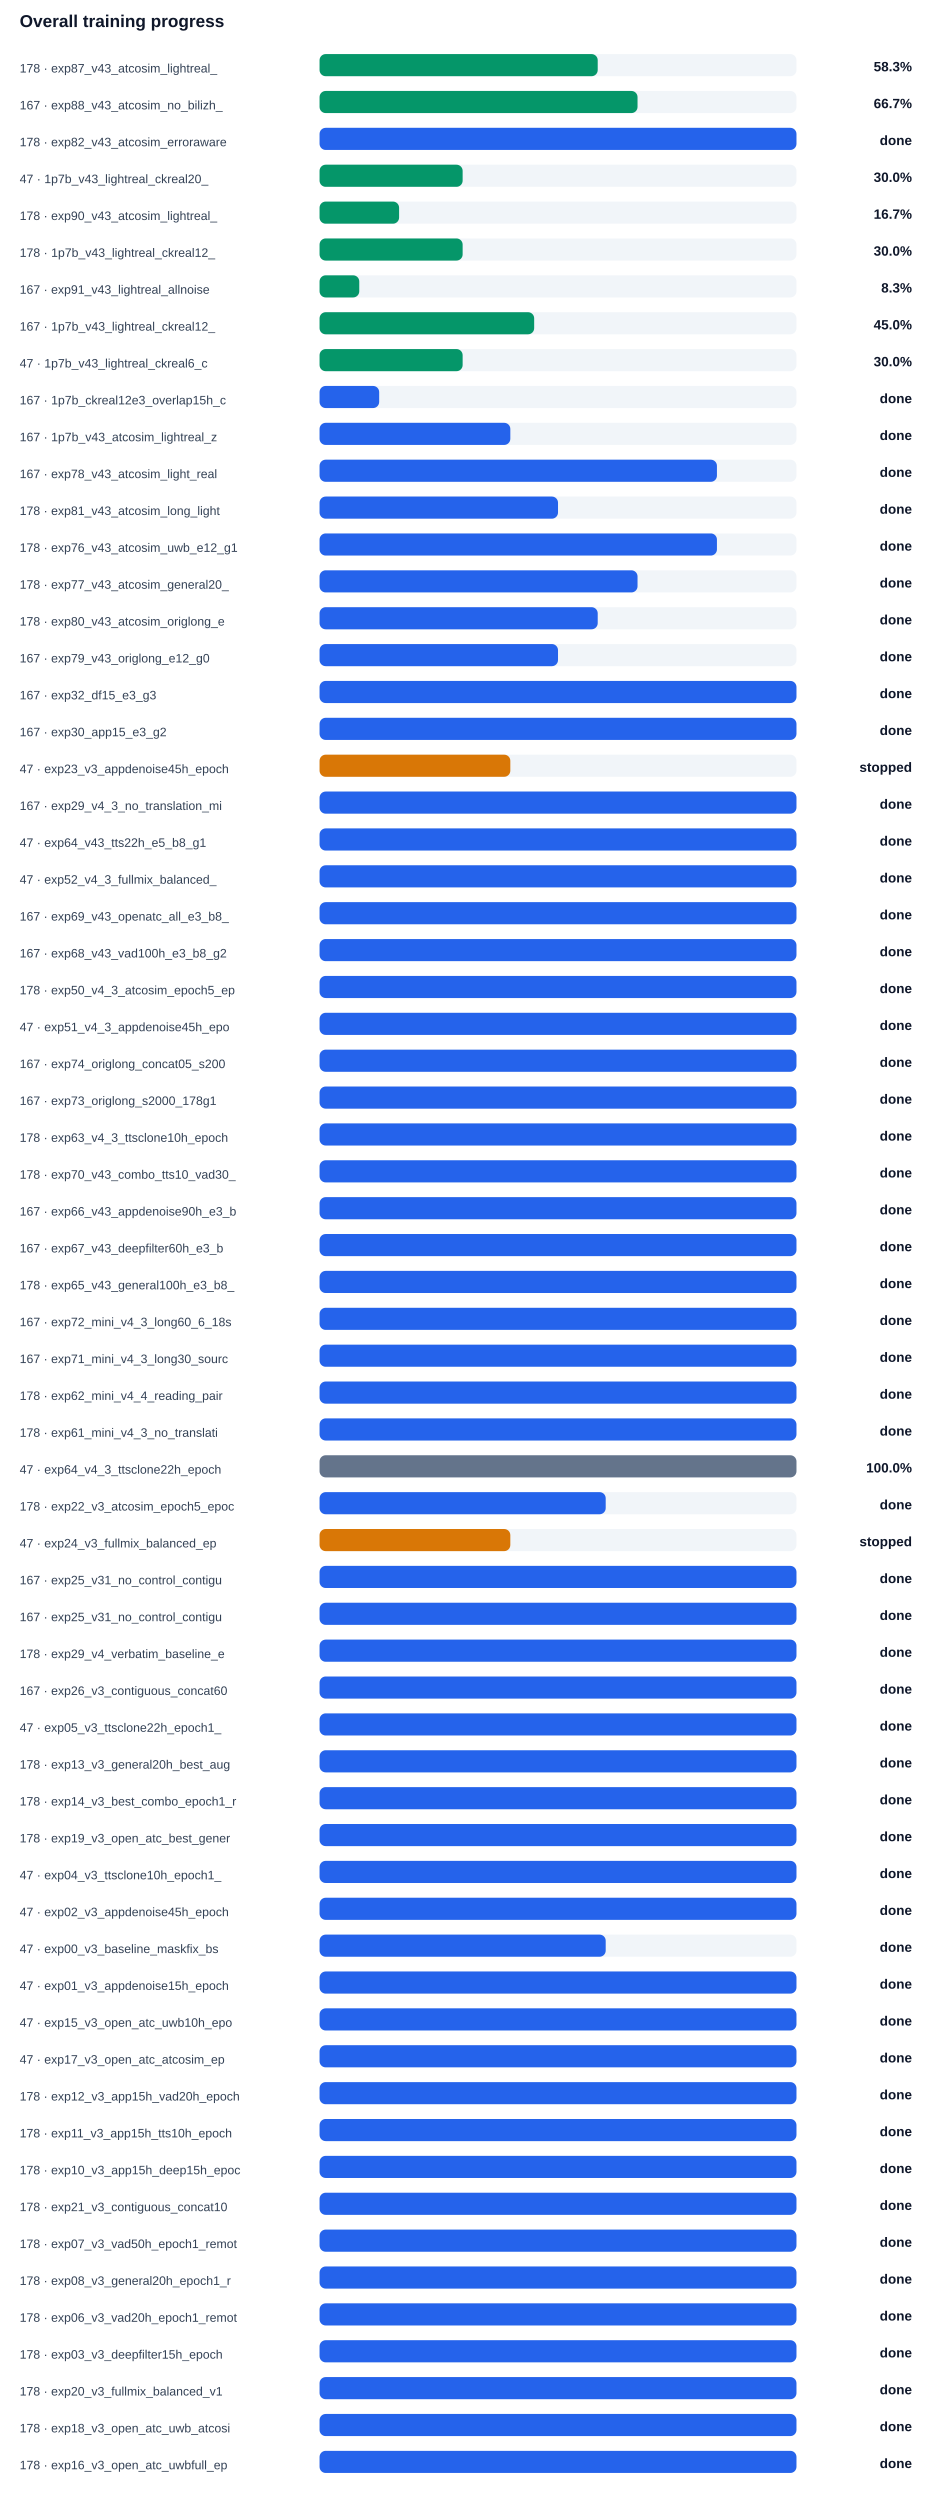
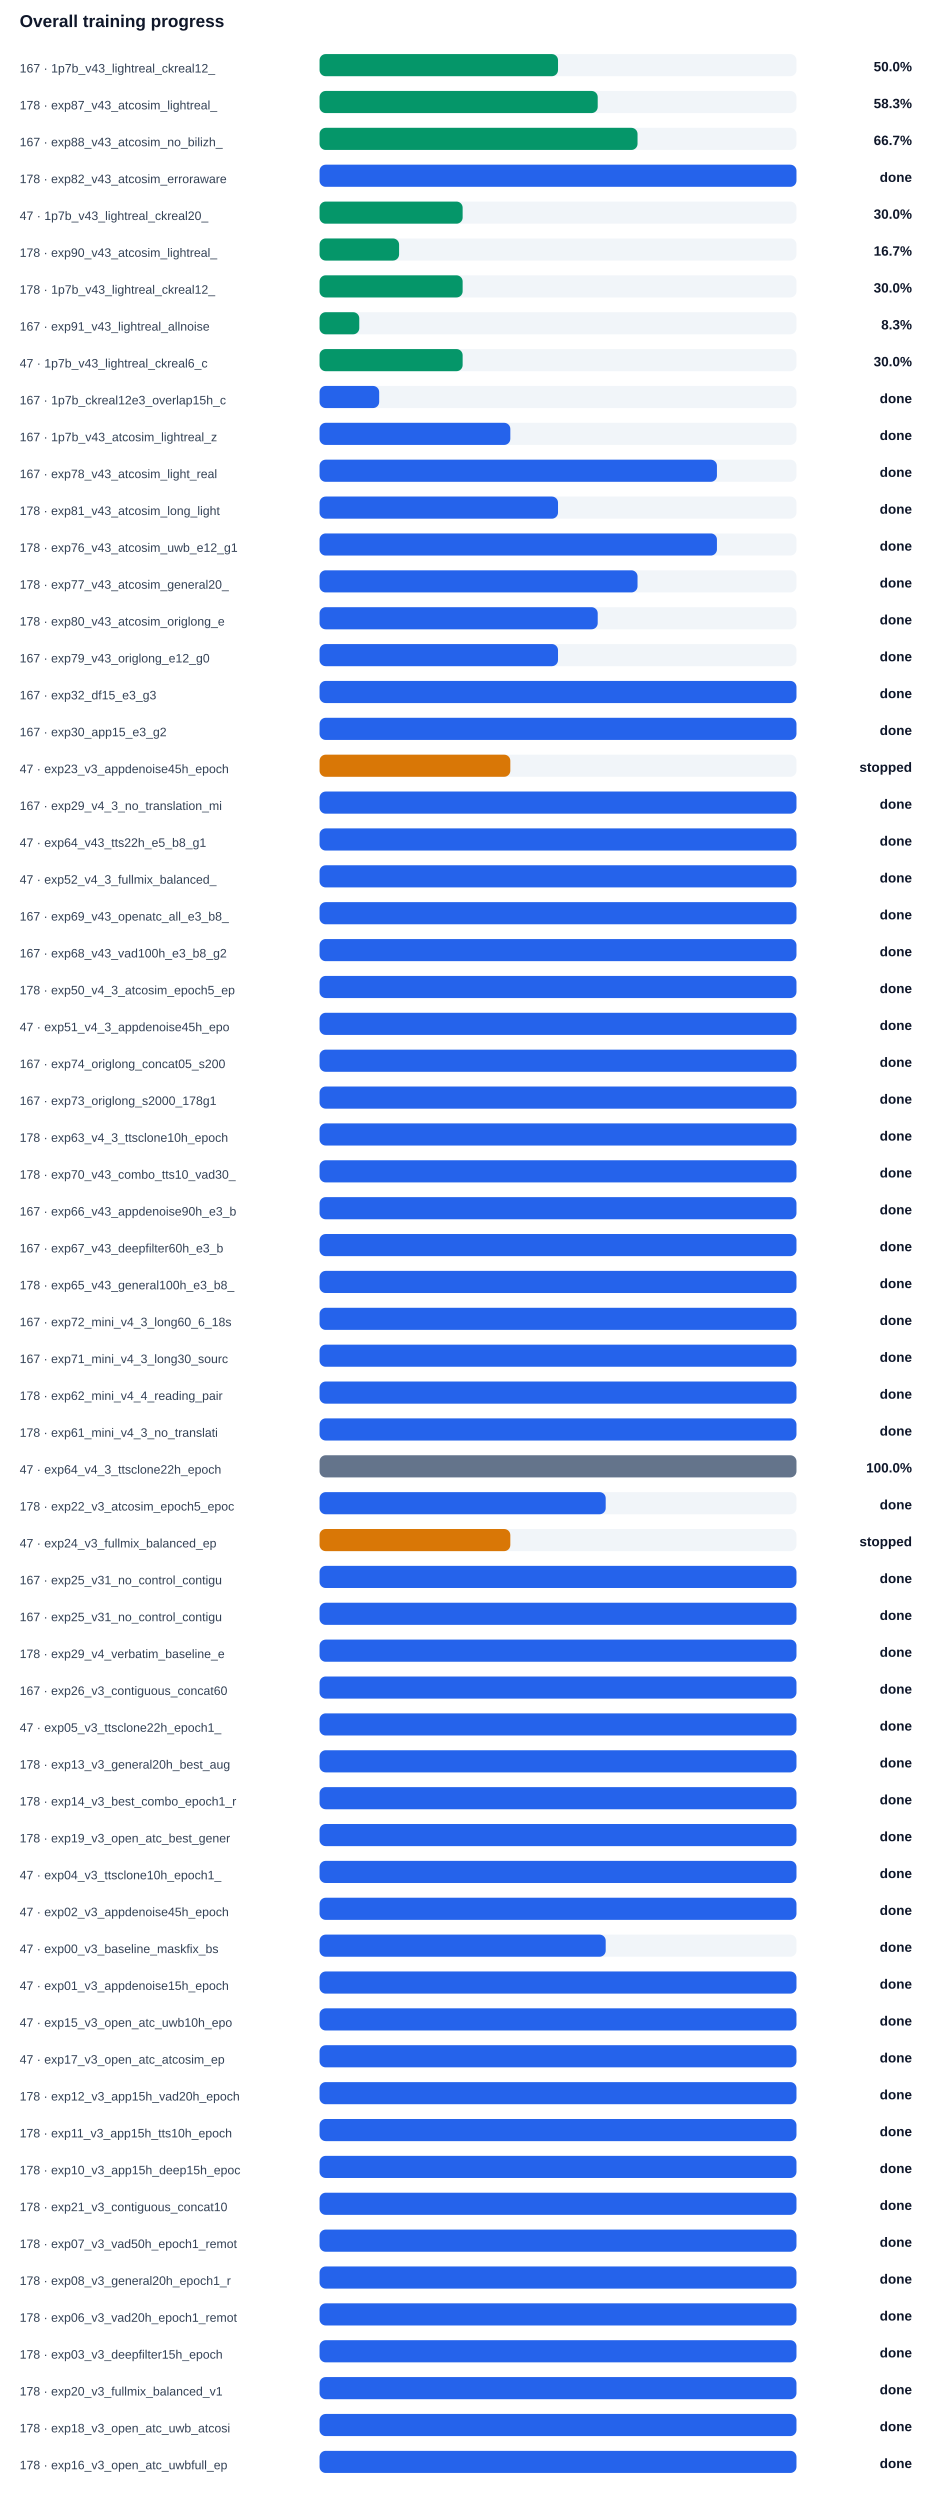
<svg xmlns="http://www.w3.org/2000/svg" width="100%" viewBox="0 0 760 2034" style="max-width:760px;background:#ffffff;border:1px solid #e5e7eb;border-radius:10px;">
  <text x="16.0" y="22.0" font-size="14" fill="#0f172a" text-anchor="start" font-family="Arial, sans-serif" font-weight="700">Overall training progress</text>
-   <text x="16.0" y="59.0" font-size="10" fill="#334155" text-anchor="start" font-family="Arial, sans-serif" font-weight="400">178 · exp87_v43_atcosim_lightreal_</text>
+   <text x="16.0" y="59.0" font-size="10" fill="#334155" text-anchor="start" font-family="Arial, sans-serif" font-weight="400">167 · 1p7b_v43_lightreal_ckreal12_</text>
  <rect x="260" y="44" width="388" height="18" rx="5" fill="#f1f5f9" />
-   <rect x="260" y="44" width="226.3" height="18" rx="5" fill="#059669" />
-   <text x="742.0" y="58.0" font-size="11" fill="#0f172a" text-anchor="end" font-family="Arial, sans-serif" font-weight="700">58.3%</text>
-   <text x="16.0" y="89.0" font-size="10" fill="#334155" text-anchor="start" font-family="Arial, sans-serif" font-weight="400">167 · exp88_v43_atcosim_no_bilizh_</text>
+   <rect x="260" y="44" width="194.0" height="18" rx="5" fill="#059669" />
+   <text x="742.0" y="58.0" font-size="11" fill="#0f172a" text-anchor="end" font-family="Arial, sans-serif" font-weight="700">50.0%</text>
+   <text x="16.0" y="89.0" font-size="10" fill="#334155" text-anchor="start" font-family="Arial, sans-serif" font-weight="400">178 · exp87_v43_atcosim_lightreal_</text>
  <rect x="260" y="74" width="388" height="18" rx="5" fill="#f1f5f9" />
-   <rect x="260" y="74" width="258.7" height="18" rx="5" fill="#059669" />
-   <text x="742.0" y="88.0" font-size="11" fill="#0f172a" text-anchor="end" font-family="Arial, sans-serif" font-weight="700">66.7%</text>
-   <text x="16.0" y="119.0" font-size="10" fill="#334155" text-anchor="start" font-family="Arial, sans-serif" font-weight="400">178 · exp82_v43_atcosim_erroraware</text>
+   <rect x="260" y="74" width="226.3" height="18" rx="5" fill="#059669" />
+   <text x="742.0" y="88.0" font-size="11" fill="#0f172a" text-anchor="end" font-family="Arial, sans-serif" font-weight="700">58.3%</text>
+   <text x="16.0" y="119.0" font-size="10" fill="#334155" text-anchor="start" font-family="Arial, sans-serif" font-weight="400">167 · exp88_v43_atcosim_no_bilizh_</text>
  <rect x="260" y="104" width="388" height="18" rx="5" fill="#f1f5f9" />
-   <rect x="260" y="104" width="388.0" height="18" rx="5" fill="#2563eb" />
-   <text x="742.0" y="118.0" font-size="11" fill="#0f172a" text-anchor="end" font-family="Arial, sans-serif" font-weight="700">done</text>
-   <text x="16.0" y="149.0" font-size="10" fill="#334155" text-anchor="start" font-family="Arial, sans-serif" font-weight="400">47 · 1p7b_v43_lightreal_ckreal20_</text>
+   <rect x="260" y="104" width="258.7" height="18" rx="5" fill="#059669" />
+   <text x="742.0" y="118.0" font-size="11" fill="#0f172a" text-anchor="end" font-family="Arial, sans-serif" font-weight="700">66.7%</text>
+   <text x="16.0" y="149.0" font-size="10" fill="#334155" text-anchor="start" font-family="Arial, sans-serif" font-weight="400">178 · exp82_v43_atcosim_erroraware</text>
  <rect x="260" y="134" width="388" height="18" rx="5" fill="#f1f5f9" />
-   <rect x="260" y="134" width="116.4" height="18" rx="5" fill="#059669" />
-   <text x="742.0" y="148.0" font-size="11" fill="#0f172a" text-anchor="end" font-family="Arial, sans-serif" font-weight="700">30.0%</text>
-   <text x="16.0" y="179.0" font-size="10" fill="#334155" text-anchor="start" font-family="Arial, sans-serif" font-weight="400">178 · exp90_v43_atcosim_lightreal_</text>
+   <rect x="260" y="134" width="388.0" height="18" rx="5" fill="#2563eb" />
+   <text x="742.0" y="148.0" font-size="11" fill="#0f172a" text-anchor="end" font-family="Arial, sans-serif" font-weight="700">done</text>
+   <text x="16.0" y="179.0" font-size="10" fill="#334155" text-anchor="start" font-family="Arial, sans-serif" font-weight="400">47 · 1p7b_v43_lightreal_ckreal20_</text>
  <rect x="260" y="164" width="388" height="18" rx="5" fill="#f1f5f9" />
-   <rect x="260" y="164" width="64.7" height="18" rx="5" fill="#059669" />
-   <text x="742.0" y="178.0" font-size="11" fill="#0f172a" text-anchor="end" font-family="Arial, sans-serif" font-weight="700">16.7%</text>
-   <text x="16.0" y="209.0" font-size="10" fill="#334155" text-anchor="start" font-family="Arial, sans-serif" font-weight="400">178 · 1p7b_v43_lightreal_ckreal12_</text>
+   <rect x="260" y="164" width="116.4" height="18" rx="5" fill="#059669" />
+   <text x="742.0" y="178.0" font-size="11" fill="#0f172a" text-anchor="end" font-family="Arial, sans-serif" font-weight="700">30.0%</text>
+   <text x="16.0" y="209.0" font-size="10" fill="#334155" text-anchor="start" font-family="Arial, sans-serif" font-weight="400">178 · exp90_v43_atcosim_lightreal_</text>
  <rect x="260" y="194" width="388" height="18" rx="5" fill="#f1f5f9" />
-   <rect x="260" y="194" width="116.4" height="18" rx="5" fill="#059669" />
-   <text x="742.0" y="208.0" font-size="11" fill="#0f172a" text-anchor="end" font-family="Arial, sans-serif" font-weight="700">30.0%</text>
-   <text x="16.0" y="239.0" font-size="10" fill="#334155" text-anchor="start" font-family="Arial, sans-serif" font-weight="400">167 · exp91_v43_lightreal_allnoise</text>
+   <rect x="260" y="194" width="64.7" height="18" rx="5" fill="#059669" />
+   <text x="742.0" y="208.0" font-size="11" fill="#0f172a" text-anchor="end" font-family="Arial, sans-serif" font-weight="700">16.7%</text>
+   <text x="16.0" y="239.0" font-size="10" fill="#334155" text-anchor="start" font-family="Arial, sans-serif" font-weight="400">178 · 1p7b_v43_lightreal_ckreal12_</text>
  <rect x="260" y="224" width="388" height="18" rx="5" fill="#f1f5f9" />
-   <rect x="260" y="224" width="32.3" height="18" rx="5" fill="#059669" />
-   <text x="742.0" y="238.0" font-size="11" fill="#0f172a" text-anchor="end" font-family="Arial, sans-serif" font-weight="700">8.3%</text>
-   <text x="16.0" y="269.0" font-size="10" fill="#334155" text-anchor="start" font-family="Arial, sans-serif" font-weight="400">167 · 1p7b_v43_lightreal_ckreal12_</text>
+   <rect x="260" y="224" width="116.4" height="18" rx="5" fill="#059669" />
+   <text x="742.0" y="238.0" font-size="11" fill="#0f172a" text-anchor="end" font-family="Arial, sans-serif" font-weight="700">30.0%</text>
+   <text x="16.0" y="269.0" font-size="10" fill="#334155" text-anchor="start" font-family="Arial, sans-serif" font-weight="400">167 · exp91_v43_lightreal_allnoise</text>
  <rect x="260" y="254" width="388" height="18" rx="5" fill="#f1f5f9" />
-   <rect x="260" y="254" width="174.6" height="18" rx="5" fill="#059669" />
-   <text x="742.0" y="268.0" font-size="11" fill="#0f172a" text-anchor="end" font-family="Arial, sans-serif" font-weight="700">45.0%</text>
+   <rect x="260" y="254" width="32.3" height="18" rx="5" fill="#059669" />
+   <text x="742.0" y="268.0" font-size="11" fill="#0f172a" text-anchor="end" font-family="Arial, sans-serif" font-weight="700">8.3%</text>
  <text x="16.0" y="299.0" font-size="10" fill="#334155" text-anchor="start" font-family="Arial, sans-serif" font-weight="400">47 · 1p7b_v43_lightreal_ckreal6_c</text>
  <rect x="260" y="284" width="388" height="18" rx="5" fill="#f1f5f9" />
  <rect x="260" y="284" width="116.4" height="18" rx="5" fill="#059669" />
  <text x="742.0" y="298.0" font-size="11" fill="#0f172a" text-anchor="end" font-family="Arial, sans-serif" font-weight="700">30.0%</text>
  <text x="16.0" y="329.0" font-size="10" fill="#334155" text-anchor="start" font-family="Arial, sans-serif" font-weight="400">167 · 1p7b_ckreal12e3_overlap15h_c</text>
  <rect x="260" y="314" width="388" height="18" rx="5" fill="#f1f5f9" />
  <rect x="260" y="314" width="48.5" height="18" rx="5" fill="#2563eb" />
  <text x="742.0" y="328.0" font-size="11" fill="#0f172a" text-anchor="end" font-family="Arial, sans-serif" font-weight="700">done</text>
  <text x="16.0" y="359.0" font-size="10" fill="#334155" text-anchor="start" font-family="Arial, sans-serif" font-weight="400">167 · 1p7b_v43_atcosim_lightreal_z</text>
  <rect x="260" y="344" width="388" height="18" rx="5" fill="#f1f5f9" />
  <rect x="260" y="344" width="155.2" height="18" rx="5" fill="#2563eb" />
  <text x="742.0" y="358.0" font-size="11" fill="#0f172a" text-anchor="end" font-family="Arial, sans-serif" font-weight="700">done</text>
  <text x="16.0" y="389.0" font-size="10" fill="#334155" text-anchor="start" font-family="Arial, sans-serif" font-weight="400">167 · exp78_v43_atcosim_light_real</text>
  <rect x="260" y="374" width="388" height="18" rx="5" fill="#f1f5f9" />
  <rect x="260" y="374" width="323.3" height="18" rx="5" fill="#2563eb" />
  <text x="742.0" y="388.0" font-size="11" fill="#0f172a" text-anchor="end" font-family="Arial, sans-serif" font-weight="700">done</text>
  <text x="16.0" y="419.0" font-size="10" fill="#334155" text-anchor="start" font-family="Arial, sans-serif" font-weight="400">178 · exp81_v43_atcosim_long_light</text>
  <rect x="260" y="404" width="388" height="18" rx="5" fill="#f1f5f9" />
  <rect x="260" y="404" width="194.0" height="18" rx="5" fill="#2563eb" />
  <text x="742.0" y="418.0" font-size="11" fill="#0f172a" text-anchor="end" font-family="Arial, sans-serif" font-weight="700">done</text>
  <text x="16.0" y="449.0" font-size="10" fill="#334155" text-anchor="start" font-family="Arial, sans-serif" font-weight="400">178 · exp76_v43_atcosim_uwb_e12_g1</text>
  <rect x="260" y="434" width="388" height="18" rx="5" fill="#f1f5f9" />
  <rect x="260" y="434" width="323.3" height="18" rx="5" fill="#2563eb" />
  <text x="742.0" y="448.0" font-size="11" fill="#0f172a" text-anchor="end" font-family="Arial, sans-serif" font-weight="700">done</text>
  <text x="16.0" y="479.0" font-size="10" fill="#334155" text-anchor="start" font-family="Arial, sans-serif" font-weight="400">178 · exp77_v43_atcosim_general20_</text>
  <rect x="260" y="464" width="388" height="18" rx="5" fill="#f1f5f9" />
  <rect x="260" y="464" width="258.7" height="18" rx="5" fill="#2563eb" />
  <text x="742.0" y="478.0" font-size="11" fill="#0f172a" text-anchor="end" font-family="Arial, sans-serif" font-weight="700">done</text>
  <text x="16.0" y="509.0" font-size="10" fill="#334155" text-anchor="start" font-family="Arial, sans-serif" font-weight="400">178 · exp80_v43_atcosim_origlong_e</text>
  <rect x="260" y="494" width="388" height="18" rx="5" fill="#f1f5f9" />
  <rect x="260" y="494" width="226.3" height="18" rx="5" fill="#2563eb" />
  <text x="742.0" y="508.0" font-size="11" fill="#0f172a" text-anchor="end" font-family="Arial, sans-serif" font-weight="700">done</text>
  <text x="16.0" y="539.0" font-size="10" fill="#334155" text-anchor="start" font-family="Arial, sans-serif" font-weight="400">167 · exp79_v43_origlong_e12_g0</text>
  <rect x="260" y="524" width="388" height="18" rx="5" fill="#f1f5f9" />
  <rect x="260" y="524" width="194.0" height="18" rx="5" fill="#2563eb" />
  <text x="742.0" y="538.0" font-size="11" fill="#0f172a" text-anchor="end" font-family="Arial, sans-serif" font-weight="700">done</text>
  <text x="16.0" y="569.0" font-size="10" fill="#334155" text-anchor="start" font-family="Arial, sans-serif" font-weight="400">167 · exp32_df15_e3_g3</text>
  <rect x="260" y="554" width="388" height="18" rx="5" fill="#f1f5f9" />
  <rect x="260" y="554" width="388.0" height="18" rx="5" fill="#2563eb" />
  <text x="742.0" y="568.0" font-size="11" fill="#0f172a" text-anchor="end" font-family="Arial, sans-serif" font-weight="700">done</text>
  <text x="16.0" y="599.0" font-size="10" fill="#334155" text-anchor="start" font-family="Arial, sans-serif" font-weight="400">167 · exp30_app15_e3_g2</text>
  <rect x="260" y="584" width="388" height="18" rx="5" fill="#f1f5f9" />
  <rect x="260" y="584" width="388.0" height="18" rx="5" fill="#2563eb" />
  <text x="742.0" y="598.0" font-size="11" fill="#0f172a" text-anchor="end" font-family="Arial, sans-serif" font-weight="700">done</text>
  <text x="16.0" y="629.0" font-size="10" fill="#334155" text-anchor="start" font-family="Arial, sans-serif" font-weight="400">47 · exp23_v3_appdenoise45h_epoch</text>
  <rect x="260" y="614" width="388" height="18" rx="5" fill="#f1f5f9" />
  <rect x="260" y="614" width="155.2" height="18" rx="5" fill="#d97706" />
  <text x="742.0" y="628.0" font-size="11" fill="#0f172a" text-anchor="end" font-family="Arial, sans-serif" font-weight="700">stopped</text>
  <text x="16.0" y="659.0" font-size="10" fill="#334155" text-anchor="start" font-family="Arial, sans-serif" font-weight="400">167 · exp29_v4_3_no_translation_mi</text>
  <rect x="260" y="644" width="388" height="18" rx="5" fill="#f1f5f9" />
  <rect x="260" y="644" width="388.0" height="18" rx="5" fill="#2563eb" />
  <text x="742.0" y="658.0" font-size="11" fill="#0f172a" text-anchor="end" font-family="Arial, sans-serif" font-weight="700">done</text>
  <text x="16.0" y="689.0" font-size="10" fill="#334155" text-anchor="start" font-family="Arial, sans-serif" font-weight="400">47 · exp64_v43_tts22h_e5_b8_g1</text>
  <rect x="260" y="674" width="388" height="18" rx="5" fill="#f1f5f9" />
  <rect x="260" y="674" width="388.0" height="18" rx="5" fill="#2563eb" />
  <text x="742.0" y="688.0" font-size="11" fill="#0f172a" text-anchor="end" font-family="Arial, sans-serif" font-weight="700">done</text>
  <text x="16.0" y="719.0" font-size="10" fill="#334155" text-anchor="start" font-family="Arial, sans-serif" font-weight="400">47 · exp52_v4_3_fullmix_balanced_</text>
  <rect x="260" y="704" width="388" height="18" rx="5" fill="#f1f5f9" />
  <rect x="260" y="704" width="388.0" height="18" rx="5" fill="#2563eb" />
  <text x="742.0" y="718.0" font-size="11" fill="#0f172a" text-anchor="end" font-family="Arial, sans-serif" font-weight="700">done</text>
  <text x="16.0" y="749.0" font-size="10" fill="#334155" text-anchor="start" font-family="Arial, sans-serif" font-weight="400">167 · exp69_v43_openatc_all_e3_b8_</text>
  <rect x="260" y="734" width="388" height="18" rx="5" fill="#f1f5f9" />
  <rect x="260" y="734" width="388.0" height="18" rx="5" fill="#2563eb" />
  <text x="742.0" y="748.0" font-size="11" fill="#0f172a" text-anchor="end" font-family="Arial, sans-serif" font-weight="700">done</text>
  <text x="16.0" y="779.0" font-size="10" fill="#334155" text-anchor="start" font-family="Arial, sans-serif" font-weight="400">167 · exp68_v43_vad100h_e3_b8_g2</text>
  <rect x="260" y="764" width="388" height="18" rx="5" fill="#f1f5f9" />
  <rect x="260" y="764" width="388.0" height="18" rx="5" fill="#2563eb" />
  <text x="742.0" y="778.0" font-size="11" fill="#0f172a" text-anchor="end" font-family="Arial, sans-serif" font-weight="700">done</text>
  <text x="16.0" y="809.0" font-size="10" fill="#334155" text-anchor="start" font-family="Arial, sans-serif" font-weight="400">178 · exp50_v4_3_atcosim_epoch5_ep</text>
  <rect x="260" y="794" width="388" height="18" rx="5" fill="#f1f5f9" />
  <rect x="260" y="794" width="388.0" height="18" rx="5" fill="#2563eb" />
  <text x="742.0" y="808.0" font-size="11" fill="#0f172a" text-anchor="end" font-family="Arial, sans-serif" font-weight="700">done</text>
  <text x="16.0" y="839.0" font-size="10" fill="#334155" text-anchor="start" font-family="Arial, sans-serif" font-weight="400">47 · exp51_v4_3_appdenoise45h_epo</text>
  <rect x="260" y="824" width="388" height="18" rx="5" fill="#f1f5f9" />
  <rect x="260" y="824" width="388.0" height="18" rx="5" fill="#2563eb" />
  <text x="742.0" y="838.0" font-size="11" fill="#0f172a" text-anchor="end" font-family="Arial, sans-serif" font-weight="700">done</text>
  <text x="16.0" y="869.0" font-size="10" fill="#334155" text-anchor="start" font-family="Arial, sans-serif" font-weight="400">167 · exp74_origlong_concat05_s200</text>
  <rect x="260" y="854" width="388" height="18" rx="5" fill="#f1f5f9" />
  <rect x="260" y="854" width="388.0" height="18" rx="5" fill="#2563eb" />
  <text x="742.0" y="868.0" font-size="11" fill="#0f172a" text-anchor="end" font-family="Arial, sans-serif" font-weight="700">done</text>
  <text x="16.0" y="899.0" font-size="10" fill="#334155" text-anchor="start" font-family="Arial, sans-serif" font-weight="400">167 · exp73_origlong_s2000_178g1</text>
  <rect x="260" y="884" width="388" height="18" rx="5" fill="#f1f5f9" />
  <rect x="260" y="884" width="388.0" height="18" rx="5" fill="#2563eb" />
  <text x="742.0" y="898.0" font-size="11" fill="#0f172a" text-anchor="end" font-family="Arial, sans-serif" font-weight="700">done</text>
  <text x="16.0" y="929.0" font-size="10" fill="#334155" text-anchor="start" font-family="Arial, sans-serif" font-weight="400">178 · exp63_v4_3_ttsclone10h_epoch</text>
  <rect x="260" y="914" width="388" height="18" rx="5" fill="#f1f5f9" />
  <rect x="260" y="914" width="388.0" height="18" rx="5" fill="#2563eb" />
  <text x="742.0" y="928.0" font-size="11" fill="#0f172a" text-anchor="end" font-family="Arial, sans-serif" font-weight="700">done</text>
  <text x="16.0" y="959.0" font-size="10" fill="#334155" text-anchor="start" font-family="Arial, sans-serif" font-weight="400">178 · exp70_v43_combo_tts10_vad30_</text>
  <rect x="260" y="944" width="388" height="18" rx="5" fill="#f1f5f9" />
  <rect x="260" y="944" width="388.0" height="18" rx="5" fill="#2563eb" />
  <text x="742.0" y="958.0" font-size="11" fill="#0f172a" text-anchor="end" font-family="Arial, sans-serif" font-weight="700">done</text>
  <text x="16.0" y="989.0" font-size="10" fill="#334155" text-anchor="start" font-family="Arial, sans-serif" font-weight="400">167 · exp66_v43_appdenoise90h_e3_b</text>
  <rect x="260" y="974" width="388" height="18" rx="5" fill="#f1f5f9" />
  <rect x="260" y="974" width="388.0" height="18" rx="5" fill="#2563eb" />
  <text x="742.0" y="988.0" font-size="11" fill="#0f172a" text-anchor="end" font-family="Arial, sans-serif" font-weight="700">done</text>
  <text x="16.0" y="1019.0" font-size="10" fill="#334155" text-anchor="start" font-family="Arial, sans-serif" font-weight="400">167 · exp67_v43_deepfilter60h_e3_b</text>
  <rect x="260" y="1004" width="388" height="18" rx="5" fill="#f1f5f9" />
  <rect x="260" y="1004" width="388.0" height="18" rx="5" fill="#2563eb" />
  <text x="742.0" y="1018.0" font-size="11" fill="#0f172a" text-anchor="end" font-family="Arial, sans-serif" font-weight="700">done</text>
  <text x="16.0" y="1049.0" font-size="10" fill="#334155" text-anchor="start" font-family="Arial, sans-serif" font-weight="400">178 · exp65_v43_general100h_e3_b8_</text>
  <rect x="260" y="1034" width="388" height="18" rx="5" fill="#f1f5f9" />
  <rect x="260" y="1034" width="388.0" height="18" rx="5" fill="#2563eb" />
  <text x="742.0" y="1048.0" font-size="11" fill="#0f172a" text-anchor="end" font-family="Arial, sans-serif" font-weight="700">done</text>
  <text x="16.0" y="1079.0" font-size="10" fill="#334155" text-anchor="start" font-family="Arial, sans-serif" font-weight="400">167 · exp72_mini_v4_3_long60_6_18s</text>
  <rect x="260" y="1064" width="388" height="18" rx="5" fill="#f1f5f9" />
  <rect x="260" y="1064" width="388.0" height="18" rx="5" fill="#2563eb" />
  <text x="742.0" y="1078.0" font-size="11" fill="#0f172a" text-anchor="end" font-family="Arial, sans-serif" font-weight="700">done</text>
  <text x="16.0" y="1109.0" font-size="10" fill="#334155" text-anchor="start" font-family="Arial, sans-serif" font-weight="400">167 · exp71_mini_v4_3_long30_sourc</text>
  <rect x="260" y="1094" width="388" height="18" rx="5" fill="#f1f5f9" />
  <rect x="260" y="1094" width="388.0" height="18" rx="5" fill="#2563eb" />
  <text x="742.0" y="1108.0" font-size="11" fill="#0f172a" text-anchor="end" font-family="Arial, sans-serif" font-weight="700">done</text>
  <text x="16.0" y="1139.0" font-size="10" fill="#334155" text-anchor="start" font-family="Arial, sans-serif" font-weight="400">178 · exp62_mini_v4_4_reading_pair</text>
  <rect x="260" y="1124" width="388" height="18" rx="5" fill="#f1f5f9" />
  <rect x="260" y="1124" width="388.0" height="18" rx="5" fill="#2563eb" />
  <text x="742.0" y="1138.0" font-size="11" fill="#0f172a" text-anchor="end" font-family="Arial, sans-serif" font-weight="700">done</text>
  <text x="16.0" y="1169.0" font-size="10" fill="#334155" text-anchor="start" font-family="Arial, sans-serif" font-weight="400">178 · exp61_mini_v4_3_no_translati</text>
  <rect x="260" y="1154" width="388" height="18" rx="5" fill="#f1f5f9" />
  <rect x="260" y="1154" width="388.0" height="18" rx="5" fill="#2563eb" />
  <text x="742.0" y="1168.0" font-size="11" fill="#0f172a" text-anchor="end" font-family="Arial, sans-serif" font-weight="700">done</text>
  <text x="16.0" y="1199.0" font-size="10" fill="#334155" text-anchor="start" font-family="Arial, sans-serif" font-weight="400">47 · exp64_v4_3_ttsclone22h_epoch</text>
  <rect x="260" y="1184" width="388" height="18" rx="5" fill="#f1f5f9" />
  <rect x="260" y="1184" width="388.0" height="18" rx="5" fill="#64748b" />
  <text x="742.0" y="1198.0" font-size="11" fill="#0f172a" text-anchor="end" font-family="Arial, sans-serif" font-weight="700">100.0%</text>
  <text x="16.0" y="1229.0" font-size="10" fill="#334155" text-anchor="start" font-family="Arial, sans-serif" font-weight="400">178 · exp22_v3_atcosim_epoch5_epoc</text>
  <rect x="260" y="1214" width="388" height="18" rx="5" fill="#f1f5f9" />
  <rect x="260" y="1214" width="232.8" height="18" rx="5" fill="#2563eb" />
  <text x="742.0" y="1228.0" font-size="11" fill="#0f172a" text-anchor="end" font-family="Arial, sans-serif" font-weight="700">done</text>
  <text x="16.0" y="1259.0" font-size="10" fill="#334155" text-anchor="start" font-family="Arial, sans-serif" font-weight="400">47 · exp24_v3_fullmix_balanced_ep</text>
  <rect x="260" y="1244" width="388" height="18" rx="5" fill="#f1f5f9" />
  <rect x="260" y="1244" width="155.2" height="18" rx="5" fill="#d97706" />
  <text x="742.0" y="1258.0" font-size="11" fill="#0f172a" text-anchor="end" font-family="Arial, sans-serif" font-weight="700">stopped</text>
  <text x="16.0" y="1289.0" font-size="10" fill="#334155" text-anchor="start" font-family="Arial, sans-serif" font-weight="400">167 · exp25_v31_no_control_contigu</text>
  <rect x="260" y="1274" width="388" height="18" rx="5" fill="#f1f5f9" />
  <rect x="260" y="1274" width="388.0" height="18" rx="5" fill="#2563eb" />
  <text x="742.0" y="1288.0" font-size="11" fill="#0f172a" text-anchor="end" font-family="Arial, sans-serif" font-weight="700">done</text>
  <text x="16.0" y="1319.0" font-size="10" fill="#334155" text-anchor="start" font-family="Arial, sans-serif" font-weight="400">167 · exp25_v31_no_control_contigu</text>
  <rect x="260" y="1304" width="388" height="18" rx="5" fill="#f1f5f9" />
  <rect x="260" y="1304" width="388.0" height="18" rx="5" fill="#2563eb" />
  <text x="742.0" y="1318.0" font-size="11" fill="#0f172a" text-anchor="end" font-family="Arial, sans-serif" font-weight="700">done</text>
  <text x="16.0" y="1349.0" font-size="10" fill="#334155" text-anchor="start" font-family="Arial, sans-serif" font-weight="400">178 · exp29_v4_verbatim_baseline_e</text>
  <rect x="260" y="1334" width="388" height="18" rx="5" fill="#f1f5f9" />
  <rect x="260" y="1334" width="388.0" height="18" rx="5" fill="#2563eb" />
  <text x="742.0" y="1348.0" font-size="11" fill="#0f172a" text-anchor="end" font-family="Arial, sans-serif" font-weight="700">done</text>
  <text x="16.0" y="1379.0" font-size="10" fill="#334155" text-anchor="start" font-family="Arial, sans-serif" font-weight="400">167 · exp26_v3_contiguous_concat60</text>
  <rect x="260" y="1364" width="388" height="18" rx="5" fill="#f1f5f9" />
  <rect x="260" y="1364" width="388.0" height="18" rx="5" fill="#2563eb" />
  <text x="742.0" y="1378.0" font-size="11" fill="#0f172a" text-anchor="end" font-family="Arial, sans-serif" font-weight="700">done</text>
  <text x="16.0" y="1409.0" font-size="10" fill="#334155" text-anchor="start" font-family="Arial, sans-serif" font-weight="400">47 · exp05_v3_ttsclone22h_epoch1_</text>
  <rect x="260" y="1394" width="388" height="18" rx="5" fill="#f1f5f9" />
  <rect x="260" y="1394" width="388.0" height="18" rx="5" fill="#2563eb" />
  <text x="742.0" y="1408.0" font-size="11" fill="#0f172a" text-anchor="end" font-family="Arial, sans-serif" font-weight="700">done</text>
  <text x="16.0" y="1439.0" font-size="10" fill="#334155" text-anchor="start" font-family="Arial, sans-serif" font-weight="400">178 · exp13_v3_general20h_best_aug</text>
  <rect x="260" y="1424" width="388" height="18" rx="5" fill="#f1f5f9" />
  <rect x="260" y="1424" width="388.0" height="18" rx="5" fill="#2563eb" />
  <text x="742.0" y="1438.0" font-size="11" fill="#0f172a" text-anchor="end" font-family="Arial, sans-serif" font-weight="700">done</text>
  <text x="16.0" y="1469.0" font-size="10" fill="#334155" text-anchor="start" font-family="Arial, sans-serif" font-weight="400">178 · exp14_v3_best_combo_epoch1_r</text>
  <rect x="260" y="1454" width="388" height="18" rx="5" fill="#f1f5f9" />
  <rect x="260" y="1454" width="388.0" height="18" rx="5" fill="#2563eb" />
  <text x="742.0" y="1468.0" font-size="11" fill="#0f172a" text-anchor="end" font-family="Arial, sans-serif" font-weight="700">done</text>
  <text x="16.0" y="1499.0" font-size="10" fill="#334155" text-anchor="start" font-family="Arial, sans-serif" font-weight="400">178 · exp19_v3_open_atc_best_gener</text>
  <rect x="260" y="1484" width="388" height="18" rx="5" fill="#f1f5f9" />
  <rect x="260" y="1484" width="388.0" height="18" rx="5" fill="#2563eb" />
  <text x="742.0" y="1498.0" font-size="11" fill="#0f172a" text-anchor="end" font-family="Arial, sans-serif" font-weight="700">done</text>
  <text x="16.0" y="1529.0" font-size="10" fill="#334155" text-anchor="start" font-family="Arial, sans-serif" font-weight="400">47 · exp04_v3_ttsclone10h_epoch1_</text>
  <rect x="260" y="1514" width="388" height="18" rx="5" fill="#f1f5f9" />
  <rect x="260" y="1514" width="388.0" height="18" rx="5" fill="#2563eb" />
  <text x="742.0" y="1528.0" font-size="11" fill="#0f172a" text-anchor="end" font-family="Arial, sans-serif" font-weight="700">done</text>
  <text x="16.0" y="1559.0" font-size="10" fill="#334155" text-anchor="start" font-family="Arial, sans-serif" font-weight="400">47 · exp02_v3_appdenoise45h_epoch</text>
  <rect x="260" y="1544" width="388" height="18" rx="5" fill="#f1f5f9" />
  <rect x="260" y="1544" width="388.0" height="18" rx="5" fill="#2563eb" />
  <text x="742.0" y="1558.0" font-size="11" fill="#0f172a" text-anchor="end" font-family="Arial, sans-serif" font-weight="700">done</text>
  <text x="16.0" y="1589.0" font-size="10" fill="#334155" text-anchor="start" font-family="Arial, sans-serif" font-weight="400">47 · exp00_v3_baseline_maskfix_bs</text>
  <rect x="260" y="1574" width="388" height="18" rx="5" fill="#f1f5f9" />
  <rect x="260" y="1574" width="232.8" height="18" rx="5" fill="#2563eb" />
  <text x="742.0" y="1588.0" font-size="11" fill="#0f172a" text-anchor="end" font-family="Arial, sans-serif" font-weight="700">done</text>
  <text x="16.0" y="1619.0" font-size="10" fill="#334155" text-anchor="start" font-family="Arial, sans-serif" font-weight="400">47 · exp01_v3_appdenoise15h_epoch</text>
  <rect x="260" y="1604" width="388" height="18" rx="5" fill="#f1f5f9" />
  <rect x="260" y="1604" width="388.0" height="18" rx="5" fill="#2563eb" />
  <text x="742.0" y="1618.0" font-size="11" fill="#0f172a" text-anchor="end" font-family="Arial, sans-serif" font-weight="700">done</text>
  <text x="16.0" y="1649.0" font-size="10" fill="#334155" text-anchor="start" font-family="Arial, sans-serif" font-weight="400">47 · exp15_v3_open_atc_uwb10h_epo</text>
  <rect x="260" y="1634" width="388" height="18" rx="5" fill="#f1f5f9" />
  <rect x="260" y="1634" width="388.0" height="18" rx="5" fill="#2563eb" />
  <text x="742.0" y="1648.0" font-size="11" fill="#0f172a" text-anchor="end" font-family="Arial, sans-serif" font-weight="700">done</text>
  <text x="16.0" y="1679.0" font-size="10" fill="#334155" text-anchor="start" font-family="Arial, sans-serif" font-weight="400">47 · exp17_v3_open_atc_atcosim_ep</text>
  <rect x="260" y="1664" width="388" height="18" rx="5" fill="#f1f5f9" />
  <rect x="260" y="1664" width="388.0" height="18" rx="5" fill="#2563eb" />
  <text x="742.0" y="1678.0" font-size="11" fill="#0f172a" text-anchor="end" font-family="Arial, sans-serif" font-weight="700">done</text>
  <text x="16.0" y="1709.0" font-size="10" fill="#334155" text-anchor="start" font-family="Arial, sans-serif" font-weight="400">178 · exp12_v3_app15h_vad20h_epoch</text>
  <rect x="260" y="1694" width="388" height="18" rx="5" fill="#f1f5f9" />
  <rect x="260" y="1694" width="388.0" height="18" rx="5" fill="#2563eb" />
  <text x="742.0" y="1708.0" font-size="11" fill="#0f172a" text-anchor="end" font-family="Arial, sans-serif" font-weight="700">done</text>
  <text x="16.0" y="1739.0" font-size="10" fill="#334155" text-anchor="start" font-family="Arial, sans-serif" font-weight="400">178 · exp11_v3_app15h_tts10h_epoch</text>
  <rect x="260" y="1724" width="388" height="18" rx="5" fill="#f1f5f9" />
  <rect x="260" y="1724" width="388.0" height="18" rx="5" fill="#2563eb" />
  <text x="742.0" y="1738.0" font-size="11" fill="#0f172a" text-anchor="end" font-family="Arial, sans-serif" font-weight="700">done</text>
  <text x="16.0" y="1769.0" font-size="10" fill="#334155" text-anchor="start" font-family="Arial, sans-serif" font-weight="400">178 · exp10_v3_app15h_deep15h_epoc</text>
  <rect x="260" y="1754" width="388" height="18" rx="5" fill="#f1f5f9" />
  <rect x="260" y="1754" width="388.0" height="18" rx="5" fill="#2563eb" />
  <text x="742.0" y="1768.0" font-size="11" fill="#0f172a" text-anchor="end" font-family="Arial, sans-serif" font-weight="700">done</text>
  <text x="16.0" y="1799.0" font-size="10" fill="#334155" text-anchor="start" font-family="Arial, sans-serif" font-weight="400">178 · exp21_v3_contiguous_concat10</text>
  <rect x="260" y="1784" width="388" height="18" rx="5" fill="#f1f5f9" />
  <rect x="260" y="1784" width="388.0" height="18" rx="5" fill="#2563eb" />
  <text x="742.0" y="1798.0" font-size="11" fill="#0f172a" text-anchor="end" font-family="Arial, sans-serif" font-weight="700">done</text>
  <text x="16.0" y="1829.0" font-size="10" fill="#334155" text-anchor="start" font-family="Arial, sans-serif" font-weight="400">178 · exp07_v3_vad50h_epoch1_remot</text>
  <rect x="260" y="1814" width="388" height="18" rx="5" fill="#f1f5f9" />
  <rect x="260" y="1814" width="388.0" height="18" rx="5" fill="#2563eb" />
  <text x="742.0" y="1828.0" font-size="11" fill="#0f172a" text-anchor="end" font-family="Arial, sans-serif" font-weight="700">done</text>
  <text x="16.0" y="1859.0" font-size="10" fill="#334155" text-anchor="start" font-family="Arial, sans-serif" font-weight="400">178 · exp08_v3_general20h_epoch1_r</text>
  <rect x="260" y="1844" width="388" height="18" rx="5" fill="#f1f5f9" />
  <rect x="260" y="1844" width="388.0" height="18" rx="5" fill="#2563eb" />
  <text x="742.0" y="1858.0" font-size="11" fill="#0f172a" text-anchor="end" font-family="Arial, sans-serif" font-weight="700">done</text>
  <text x="16.0" y="1889.0" font-size="10" fill="#334155" text-anchor="start" font-family="Arial, sans-serif" font-weight="400">178 · exp06_v3_vad20h_epoch1_remot</text>
  <rect x="260" y="1874" width="388" height="18" rx="5" fill="#f1f5f9" />
  <rect x="260" y="1874" width="388.0" height="18" rx="5" fill="#2563eb" />
  <text x="742.0" y="1888.0" font-size="11" fill="#0f172a" text-anchor="end" font-family="Arial, sans-serif" font-weight="700">done</text>
  <text x="16.0" y="1919.0" font-size="10" fill="#334155" text-anchor="start" font-family="Arial, sans-serif" font-weight="400">178 · exp03_v3_deepfilter15h_epoch</text>
  <rect x="260" y="1904" width="388" height="18" rx="5" fill="#f1f5f9" />
  <rect x="260" y="1904" width="388.0" height="18" rx="5" fill="#2563eb" />
  <text x="742.0" y="1918.0" font-size="11" fill="#0f172a" text-anchor="end" font-family="Arial, sans-serif" font-weight="700">done</text>
  <text x="16.0" y="1949.0" font-size="10" fill="#334155" text-anchor="start" font-family="Arial, sans-serif" font-weight="400">178 · exp20_v3_fullmix_balanced_v1</text>
  <rect x="260" y="1934" width="388" height="18" rx="5" fill="#f1f5f9" />
  <rect x="260" y="1934" width="388.0" height="18" rx="5" fill="#2563eb" />
  <text x="742.0" y="1948.0" font-size="11" fill="#0f172a" text-anchor="end" font-family="Arial, sans-serif" font-weight="700">done</text>
  <text x="16.0" y="1979.0" font-size="10" fill="#334155" text-anchor="start" font-family="Arial, sans-serif" font-weight="400">178 · exp18_v3_open_atc_uwb_atcosi</text>
  <rect x="260" y="1964" width="388" height="18" rx="5" fill="#f1f5f9" />
  <rect x="260" y="1964" width="388.0" height="18" rx="5" fill="#2563eb" />
  <text x="742.0" y="1978.0" font-size="11" fill="#0f172a" text-anchor="end" font-family="Arial, sans-serif" font-weight="700">done</text>
  <text x="16.0" y="2009.0" font-size="10" fill="#334155" text-anchor="start" font-family="Arial, sans-serif" font-weight="400">178 · exp16_v3_open_atc_uwbfull_ep</text>
  <rect x="260" y="1994" width="388" height="18" rx="5" fill="#f1f5f9" />
  <rect x="260" y="1994" width="388.0" height="18" rx="5" fill="#2563eb" />
  <text x="742.0" y="2008.0" font-size="11" fill="#0f172a" text-anchor="end" font-family="Arial, sans-serif" font-weight="700">done</text>
</svg>
